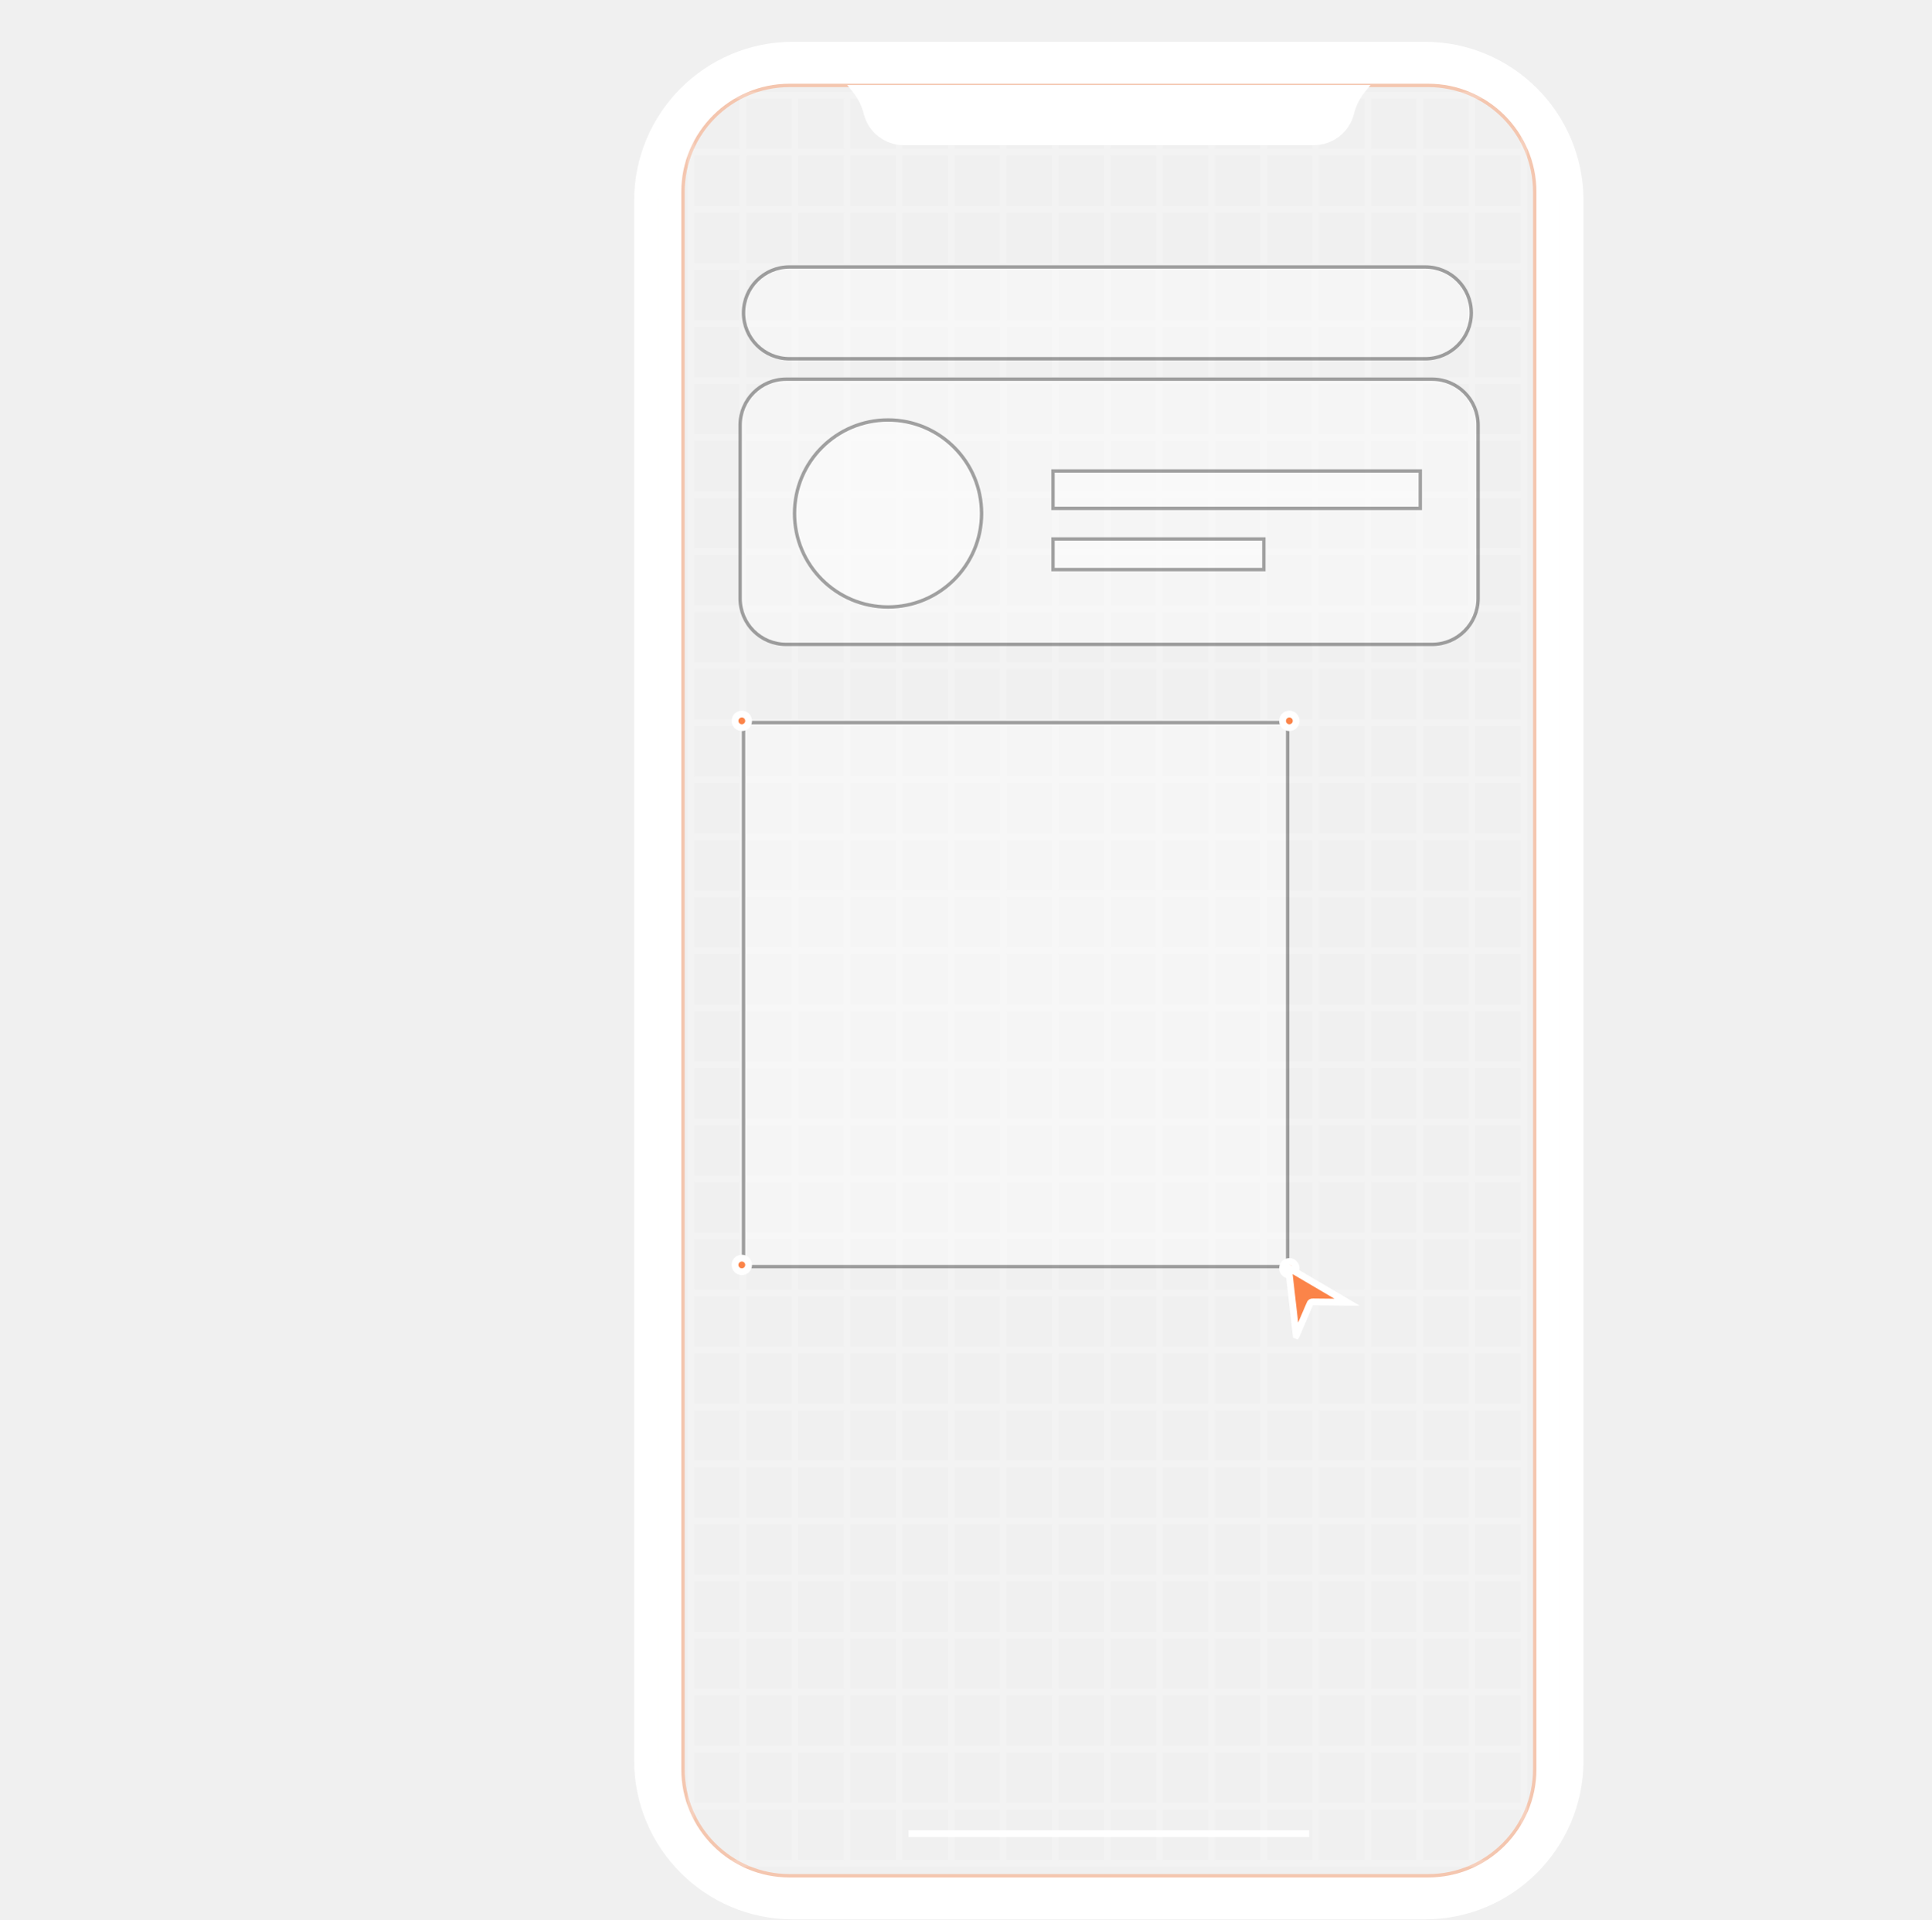
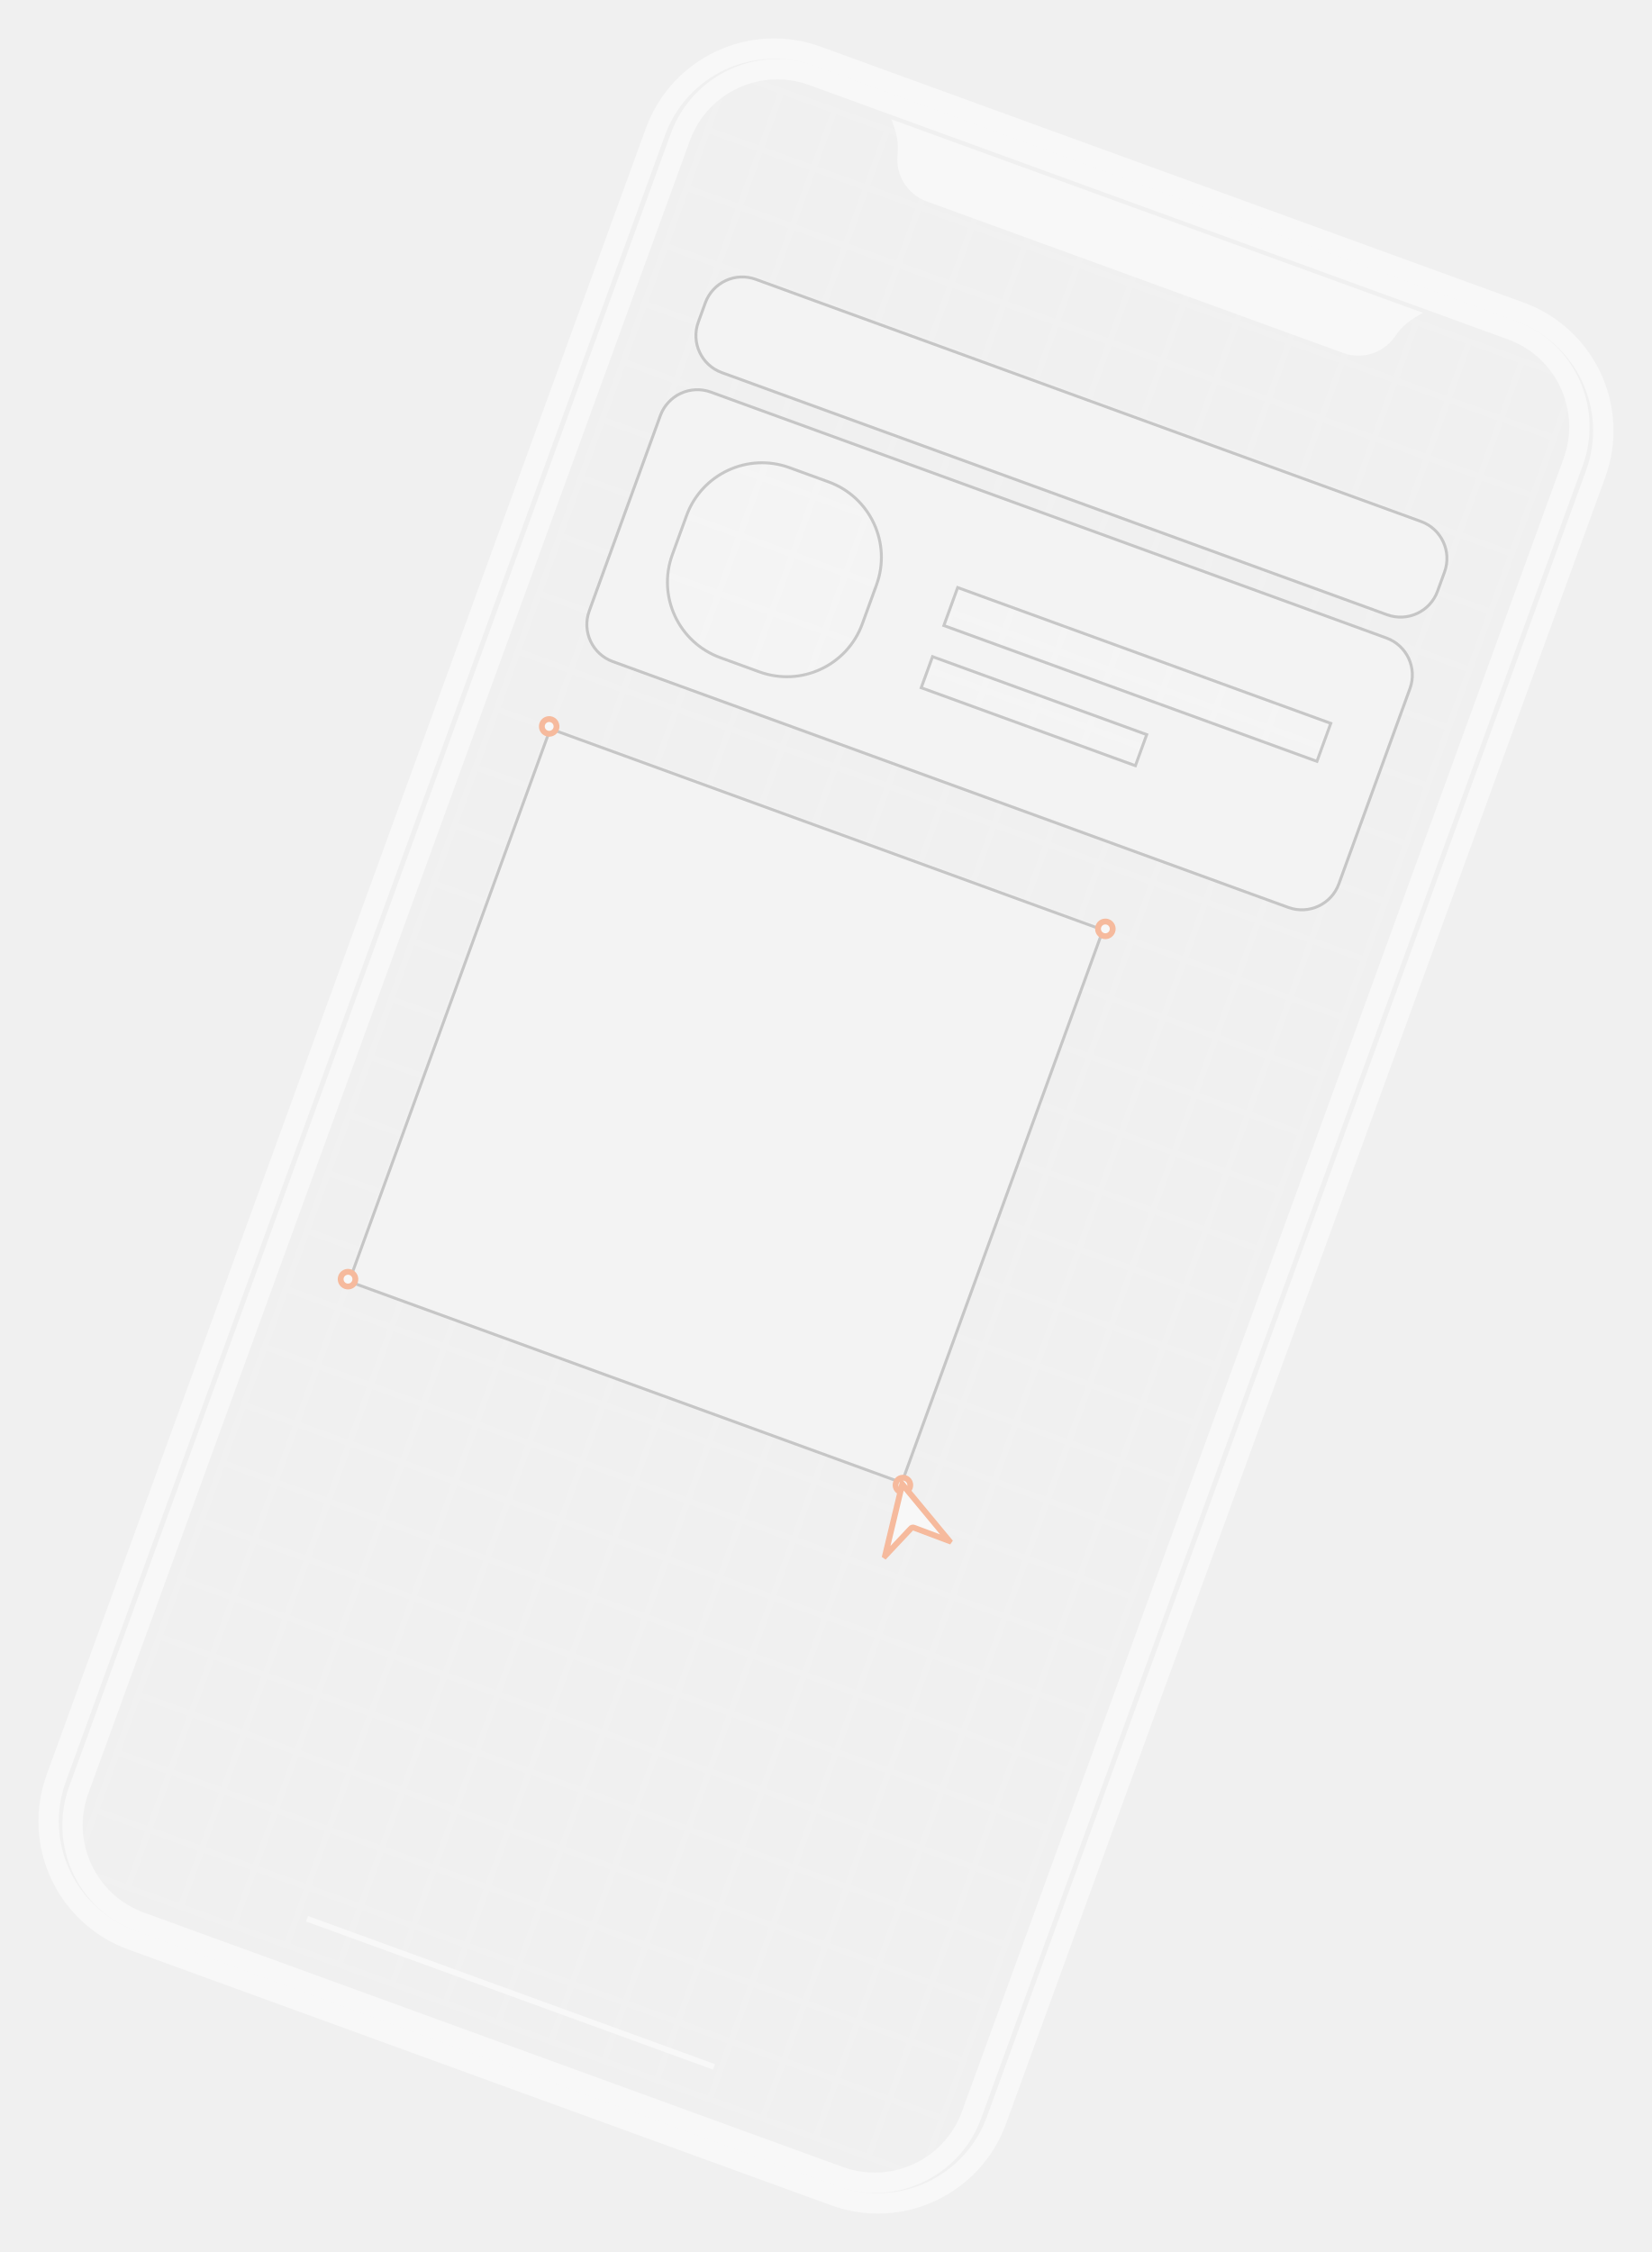
- <svg xmlns="http://www.w3.org/2000/svg" viewBox="0 0 567.87 564.52">
+ <svg xmlns="http://www.w3.org/2000/svg" width="565.83" height="771.349" viewBox="0 0 565.83 771.349">
  <defs>
-     <style>.cls-1,.cls-2,.cls-5,.cls-8,.cls-9{fill:none;}.cls-2,.cls-5{stroke:#fb8449;}.cls-11,.cls-12,.cls-13,.cls-2,.cls-5,.cls-8,.cls-9{stroke-miterlimit:10;}.cls-3{isolation:isolate;}.cls-4{clip-path:url(#clip-path);}.cls-5{stroke-width:9px;opacity:0.39;mix-blend-mode:multiply;}.cls-6{clip-path:url(#clip-path-2);}.cls-11,.cls-7{fill:#fff;}.cls-12,.cls-13,.cls-8,.cls-9{stroke:#fff;}.cls-8{stroke-width:7px;}.cls-12,.cls-13,.cls-9{stroke-width:2px;}.cls-10{opacity:0.17;}.cls-11{stroke:#000;opacity:0.35;}.cls-12,.cls-13{fill:#fb8449;}.cls-13{fill-rule:evenodd;}</style>
-     <clipPath id="clip-path">
-       <rect class="cls-1" x="196.83" y="21.12" width="258.45" height="534.56" rx="35.33" />
-     </clipPath>
-     <clipPath id="clip-path-2">
-       <rect class="cls-2" x="196.83" y="21.12" width="258.45" height="534.56" rx="35.33" />
+     <style>.a,.e,.f{fill:none;}.b{opacity:0.5;}.c{clip-path:url(#a);}.d,.h,.i,.j{fill:#fff;}.e,.f{stroke:#fff;}.e,.f,.h,.i,.j{stroke-miterlimit:10;}.e{stroke-width:7px;}.f,.i,.j{stroke-width:2px;}.g{opacity:0.17;}.h{stroke:#000;opacity:0.35;}.i,.j{stroke:#fb8449;}.j{fill-rule:evenodd;}</style>
+     <clipPath id="a">
+       <path class="a" d="M35.328,0H290.116a35.327,35.327,0,0,1,35.327,35.327V637.8a35.327,35.327,0,0,1-35.327,35.327H35.328A35.328,35.328,0,0,1,0,637.8V35.328A35.328,35.328,0,0,1,35.328,0Z" />
    </clipPath>
  </defs>
-   <g class="cls-3">
-     <g id="Layer_2" data-name="Layer 2">
-       <g id="Layer_1-2" data-name="Layer 1">
-         <rect class="cls-5" x="196.83" y="21.12" width="258.45" height="534.56" rx="35.33" />
-         <g class="cls-6">
-           <rect class="cls-2" x="0.5" y="0.5" width="566.87" height="561.48" />
-         </g>
-         <rect class="cls-2" x="196.83" y="21.12" width="258.45" height="534.56" rx="35.33" />
-         <path class="cls-7" d="M386.34,42.7H265.77A12.15,12.15,0,0,1,254,33.58a16.48,16.48,0,0,0-3.08-6.35L249.12,25H403l-1.81,2.23a16.48,16.48,0,0,0-3.08,6.35A12.15,12.15,0,0,1,386.34,42.7Z" />
-         <rect class="cls-8" x="196.83" y="21.12" width="258.45" height="534.56" rx="35.33" />
-         <rect class="cls-8" x="189.97" y="15.78" width="272.16" height="545.23" rx="43.21" />
-         <line class="cls-9" x1="267.15" y1="539.31" x2="384.96" y2="539.31" />
-         <g class="cls-10">
-           <rect class="cls-9" x="203.13" y="28.02" width="245" height="520" />
-           <line class="cls-9" x1="203.13" y1="531.24" x2="448.13" y2="531.24" />
-           <line class="cls-9" x1="203.13" y1="514.47" x2="448.13" y2="514.47" />
-           <line class="cls-9" x1="203.13" y1="497.69" x2="448.13" y2="497.69" />
-           <line class="cls-9" x1="203.13" y1="480.92" x2="448.13" y2="480.92" />
-           <line class="cls-9" x1="203.13" y1="464.15" x2="448.13" y2="464.15" />
-           <line class="cls-9" x1="203.13" y1="447.37" x2="448.13" y2="447.37" />
-           <line class="cls-9" x1="203.13" y1="430.6" x2="448.13" y2="430.6" />
-           <line class="cls-9" x1="203.13" y1="413.82" x2="448.13" y2="413.82" />
-           <line class="cls-9" x1="203.13" y1="397.05" x2="448.13" y2="397.05" />
-           <line class="cls-9" x1="203.13" y1="380.28" x2="448.13" y2="380.28" />
-           <line class="cls-9" x1="203.13" y1="363.5" x2="448.13" y2="363.5" />
-           <line class="cls-9" x1="203.13" y1="346.73" x2="448.13" y2="346.73" />
-           <line class="cls-9" x1="203.13" y1="329.95" x2="448.13" y2="329.95" />
-           <line class="cls-9" x1="203.13" y1="313.18" x2="448.13" y2="313.18" />
-           <line class="cls-9" x1="203.13" y1="296.4" x2="448.13" y2="296.4" />
-           <line class="cls-9" x1="203.13" y1="279.63" x2="448.13" y2="279.63" />
-           <line class="cls-9" x1="203.13" y1="262.86" x2="448.13" y2="262.86" />
-           <line class="cls-9" x1="203.13" y1="246.08" x2="448.13" y2="246.08" />
-           <line class="cls-9" x1="203.13" y1="229.31" x2="448.13" y2="229.31" />
-           <line class="cls-9" x1="203.13" y1="212.53" x2="448.13" y2="212.53" />
-           <line class="cls-9" x1="203.13" y1="195.76" x2="448.13" y2="195.76" />
-           <line class="cls-9" x1="203.13" y1="178.98" x2="448.13" y2="178.98" />
-           <line class="cls-9" x1="203.13" y1="162.21" x2="448.13" y2="162.21" />
-           <line class="cls-9" x1="203.13" y1="145.44" x2="448.13" y2="145.44" />
-           <line class="cls-9" x1="203.13" y1="128.66" x2="448.13" y2="128.66" />
-           <line class="cls-9" x1="203.13" y1="111.89" x2="448.13" y2="111.89" />
-           <line class="cls-9" x1="203.13" y1="95.11" x2="448.13" y2="95.11" />
-           <line class="cls-9" x1="203.13" y1="78.34" x2="448.13" y2="78.34" />
-           <line class="cls-9" x1="203.13" y1="61.57" x2="448.13" y2="61.57" />
-           <line class="cls-9" x1="203.13" y1="44.79" x2="448.13" y2="44.79" />
-           <line class="cls-9" x1="432.82" y1="28.02" x2="432.82" y2="548.02" />
-           <line class="cls-9" x1="417.51" y1="28.02" x2="417.51" y2="548.02" />
-           <line class="cls-9" x1="402.2" y1="28.02" x2="402.2" y2="548.02" />
-           <line class="cls-9" x1="386.88" y1="28.02" x2="386.88" y2="548.02" />
-           <line class="cls-9" x1="371.57" y1="28.02" x2="371.57" y2="548.02" />
-           <line class="cls-9" x1="356.26" y1="28.02" x2="356.26" y2="548.02" />
-           <line class="cls-9" x1="340.95" y1="28.02" x2="340.95" y2="548.02" />
-           <line class="cls-9" x1="325.63" y1="28.02" x2="325.63" y2="548.02" />
-           <line class="cls-9" x1="310.32" y1="28.02" x2="310.32" y2="548.02" />
-           <line class="cls-9" x1="295.01" y1="28.02" x2="295.01" y2="548.02" />
-           <line class="cls-9" x1="279.7" y1="28.02" x2="279.7" y2="548.02" />
-           <line class="cls-9" x1="264.38" y1="28.02" x2="264.38" y2="548.02" />
-           <line class="cls-9" x1="249.07" y1="28.02" x2="249.07" y2="548.02" />
-           <line class="cls-9" x1="233.76" y1="28.02" x2="233.76" y2="548.02" />
-           <line class="cls-9" x1="218.45" y1="28.02" x2="218.45" y2="548.02" />
-         </g>
-         <rect class="cls-11" x="218.63" y="78.52" width="214" height="27" rx="13.5" />
-         <rect class="cls-11" x="217.63" y="111.52" width="217" height="78" rx="13.5" />
-         <rect class="cls-11" x="233.63" y="123.52" width="55" height="55" rx="27.5" />
-         <rect class="cls-11" x="309.63" y="138.52" width="108" height="11" />
-         <rect class="cls-11" x="309.63" y="158.52" width="62" height="9" />
-         <rect class="cls-11" x="218.63" y="212.52" width="160" height="160" />
-         <circle class="cls-12" cx="218.13" cy="212.02" r="2" />
-         <circle class="cls-12" cx="379.13" cy="212.02" r="2" />
-         <circle class="cls-12" cx="218.13" cy="372.02" r="2" />
-         <circle class="cls-12" cx="379.13" cy="373.02" r="2" />
-         <path class="cls-13" d="M381.14,392.72c-.75-6.61-1.51-13.22-2.27-19.87L396.14,383v0h-.22l-9.86-.1a.79.79,0,0,0-.89.58l-3.9,9.09c0,.06-.05.12-.08.17Z" />
+   <g class="b" transform="translate(239.307 4.486) rotate(20)">
+     <g transform="translate(0 0)">
+       <path class="d" d="M172.786,22.287H20.969A15.3,15.3,0,0,1,6.155,10.8,20.7,20.7,0,0,0,2.28,2.809L0,0H193.754l-2.279,2.809A20.7,20.7,0,0,0,187.6,10.8,15.3,15.3,0,0,1,172.786,22.287Z" transform="translate(74.475 11.609)" />
+       <path class="e" d="M35.328,0H290.116a35.327,35.327,0,0,1,35.327,35.327V637.8a35.327,35.327,0,0,1-35.327,35.327H35.328A35.328,35.328,0,0,1,0,637.8V35.328A35.328,35.328,0,0,1,35.328,0Z" transform="translate(8.631 6.72)" />
+       <rect class="e" width="342.705" height="686.57" rx="43.214" />
+       <g transform="translate(97.179 659.233)">
+         <line class="f" x2="148.347" />
      </g>
    </g>
+     <g class="g" transform="translate(16.569 15.404)">
+       <rect class="f" width="308.51" height="654.796" transform="translate(0 0)" />
+       <line class="f" x2="308.51" transform="translate(0 633.674)" />
+       <line class="f" x2="308.51" transform="translate(0 612.551)" />
+       <line class="f" x2="308.51" transform="translate(0 591.429)" />
+       <line class="f" x2="308.51" transform="translate(0 570.306)" />
+       <line class="f" x2="308.51" transform="translate(0 549.184)" />
+       <line class="f" x2="308.51" transform="translate(0 528.062)" />
+       <line class="f" x2="308.51" transform="translate(0 506.939)" />
+       <line class="f" x2="308.51" transform="translate(0 485.817)" />
+       <line class="f" x2="308.51" transform="translate(0 464.694)" />
+       <line class="f" x2="308.51" transform="translate(0 443.572)" />
+       <line class="f" x2="308.51" transform="translate(0 422.449)" />
+       <line class="f" x2="308.51" transform="translate(0 401.327)" />
+       <line class="f" x2="308.51" transform="translate(0 380.204)" />
+       <line class="f" x2="308.51" transform="translate(0 359.082)" />
+       <line class="f" x2="308.51" transform="translate(0 337.959)" />
+       <line class="f" x2="308.51" transform="translate(0 316.837)" />
+       <line class="f" x2="308.51" transform="translate(0 295.714)" />
+       <line class="f" x2="308.51" transform="translate(0 274.592)" />
+       <line class="f" x2="308.51" transform="translate(0 253.469)" />
+       <line class="f" x2="308.51" transform="translate(0 232.347)" />
+       <line class="f" x2="308.51" transform="translate(0 211.225)" />
+       <line class="f" x2="308.51" transform="translate(0 190.102)" />
+       <line class="f" x2="308.51" transform="translate(0 168.98)" />
+       <line class="f" x2="308.51" transform="translate(0 147.857)" />
+       <line class="f" x2="308.51" transform="translate(0 126.735)" />
+       <line class="f" x2="308.51" transform="translate(0 105.612)" />
+       <line class="f" x2="308.51" transform="translate(0 84.49)" />
+       <line class="f" x2="308.51" transform="translate(0 63.367)" />
+       <line class="f" x2="308.51" transform="translate(0 42.245)" />
+       <line class="f" x2="308.51" transform="translate(0 21.122)" />
+       <line class="f" y2="654.796" transform="translate(289.228 0)" />
+       <line class="f" y2="654.796" transform="translate(269.946 0)" />
+       <line class="f" y2="654.796" transform="translate(250.664 0)" />
+       <line class="f" y2="654.796" transform="translate(231.382 0)" />
+       <line class="f" y2="654.796" transform="translate(212.1 0)" />
+       <line class="f" y2="654.796" transform="translate(192.819 0)" />
+       <line class="f" y2="654.796" transform="translate(173.537 0)" />
+       <line class="f" y2="654.796" transform="translate(154.255 0)" />
+       <line class="f" y2="654.796" transform="translate(134.973 0)" />
+       <line class="f" y2="654.796" transform="translate(115.691 0)" />
+       <line class="f" y2="654.796" transform="translate(96.409 0)" />
+       <line class="f" y2="654.796" transform="translate(77.127 0)" />
+       <line class="f" y2="654.796" transform="translate(57.846 0)" />
+       <line class="f" y2="654.796" transform="translate(38.564 0)" />
+       <line class="f" y2="654.796" transform="translate(19.282 0)" />
+     </g>
+     <rect class="h" width="269.474" height="33.999" rx="13.5" transform="translate(36.087 78.995)" />
+     <rect class="h" width="273.252" height="98.219" rx="13.5" transform="translate(34.827 120.549)" />
+     <rect class="h" width="69.257" height="69.257" rx="27.5" transform="translate(54.975 135.66)" />
+     <rect class="h" width="135.996" height="13.851" transform="translate(150.676 154.548)" />
+     <rect class="h" width="78.072" height="11.333" transform="translate(150.676 179.732)" />
+     <rect class="h" width="201.476" height="201.476" transform="translate(36.087 247.731)" />
+     <circle class="i" cx="2.518" cy="2.518" r="2.518" transform="translate(32.939 244.583)" />
+     <circle class="i" cx="2.518" cy="2.518" r="2.518" transform="translate(235.674 244.583)" />
+     <circle class="i" cx="2.518" cy="2.518" r="2.518" transform="translate(32.939 446.058)" />
+     <circle class="i" cx="2.518" cy="2.518" r="2.518" transform="translate(235.674 447.318)" />
+     <path class="j" d="M2.862,25.028C1.91,16.7.958,8.374,0,0L21.744,12.731l-.013.044c-.091,0-.181.005-.272,0L9.04,12.648a.977.977,0,0,0-1.118.724Q5.464,19.1,3.008,24.823l-.094.218Z" transform="translate(237.862 449.622)" />
  </g>
</svg>
